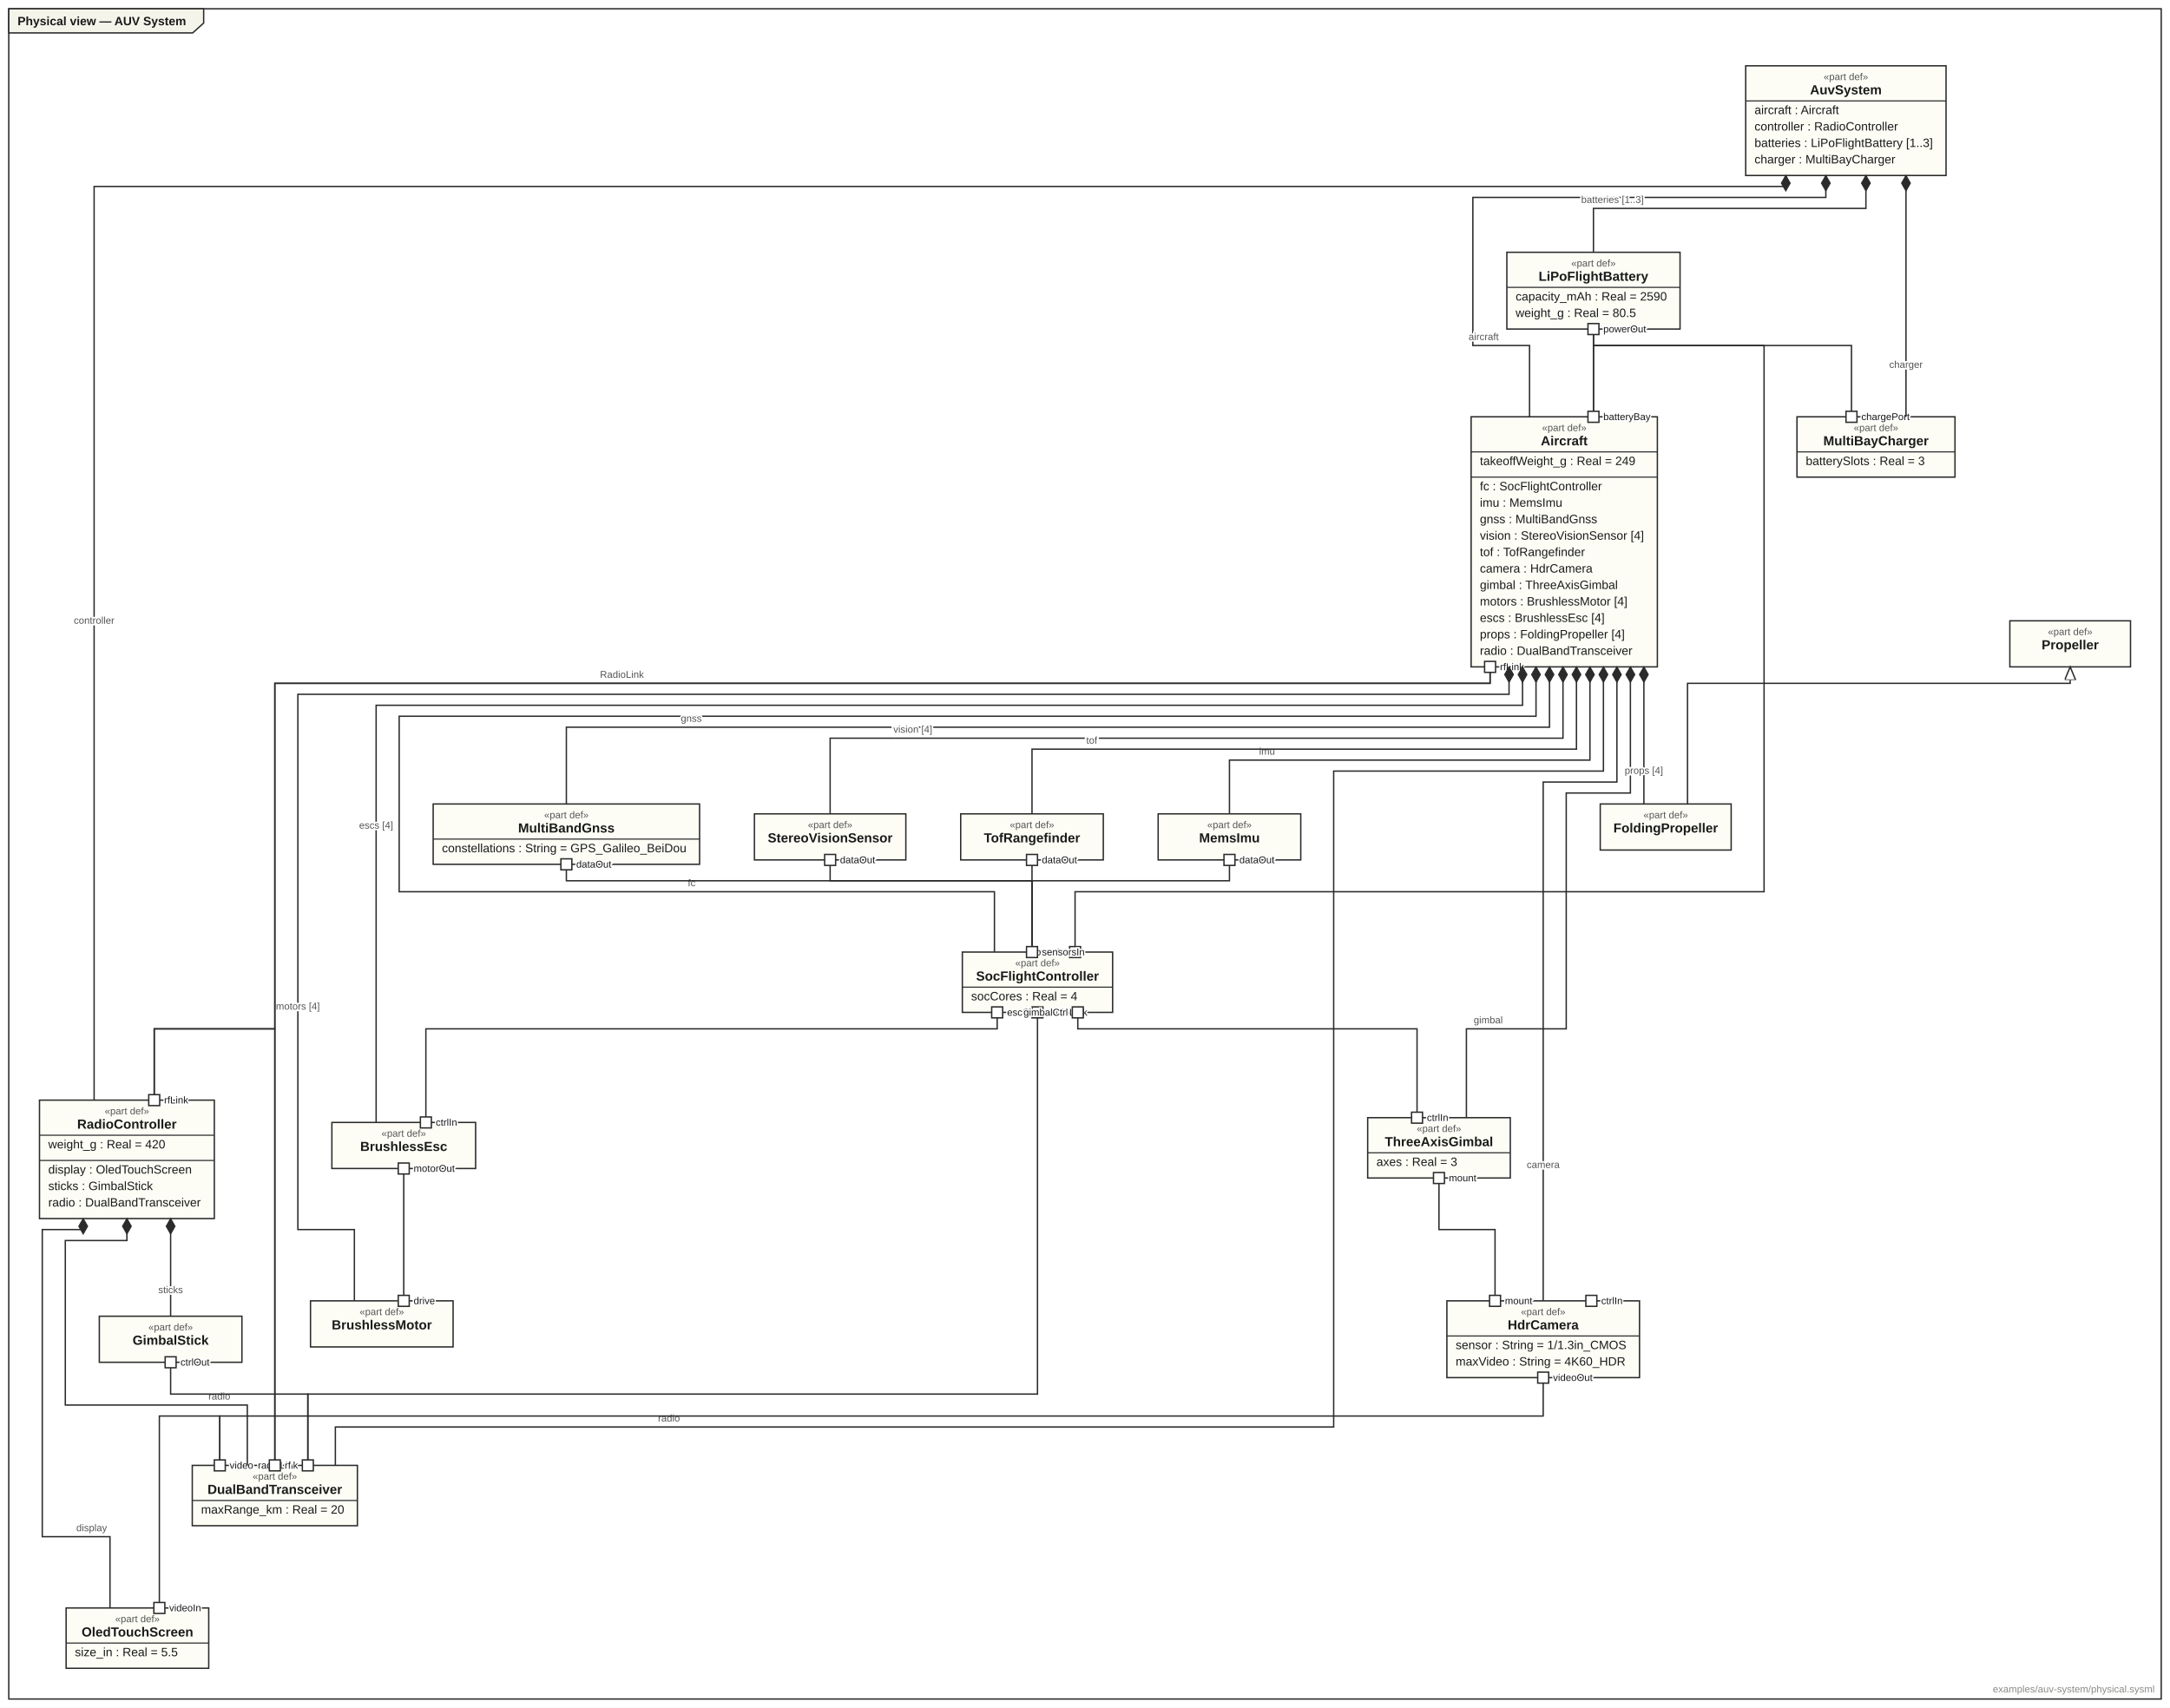
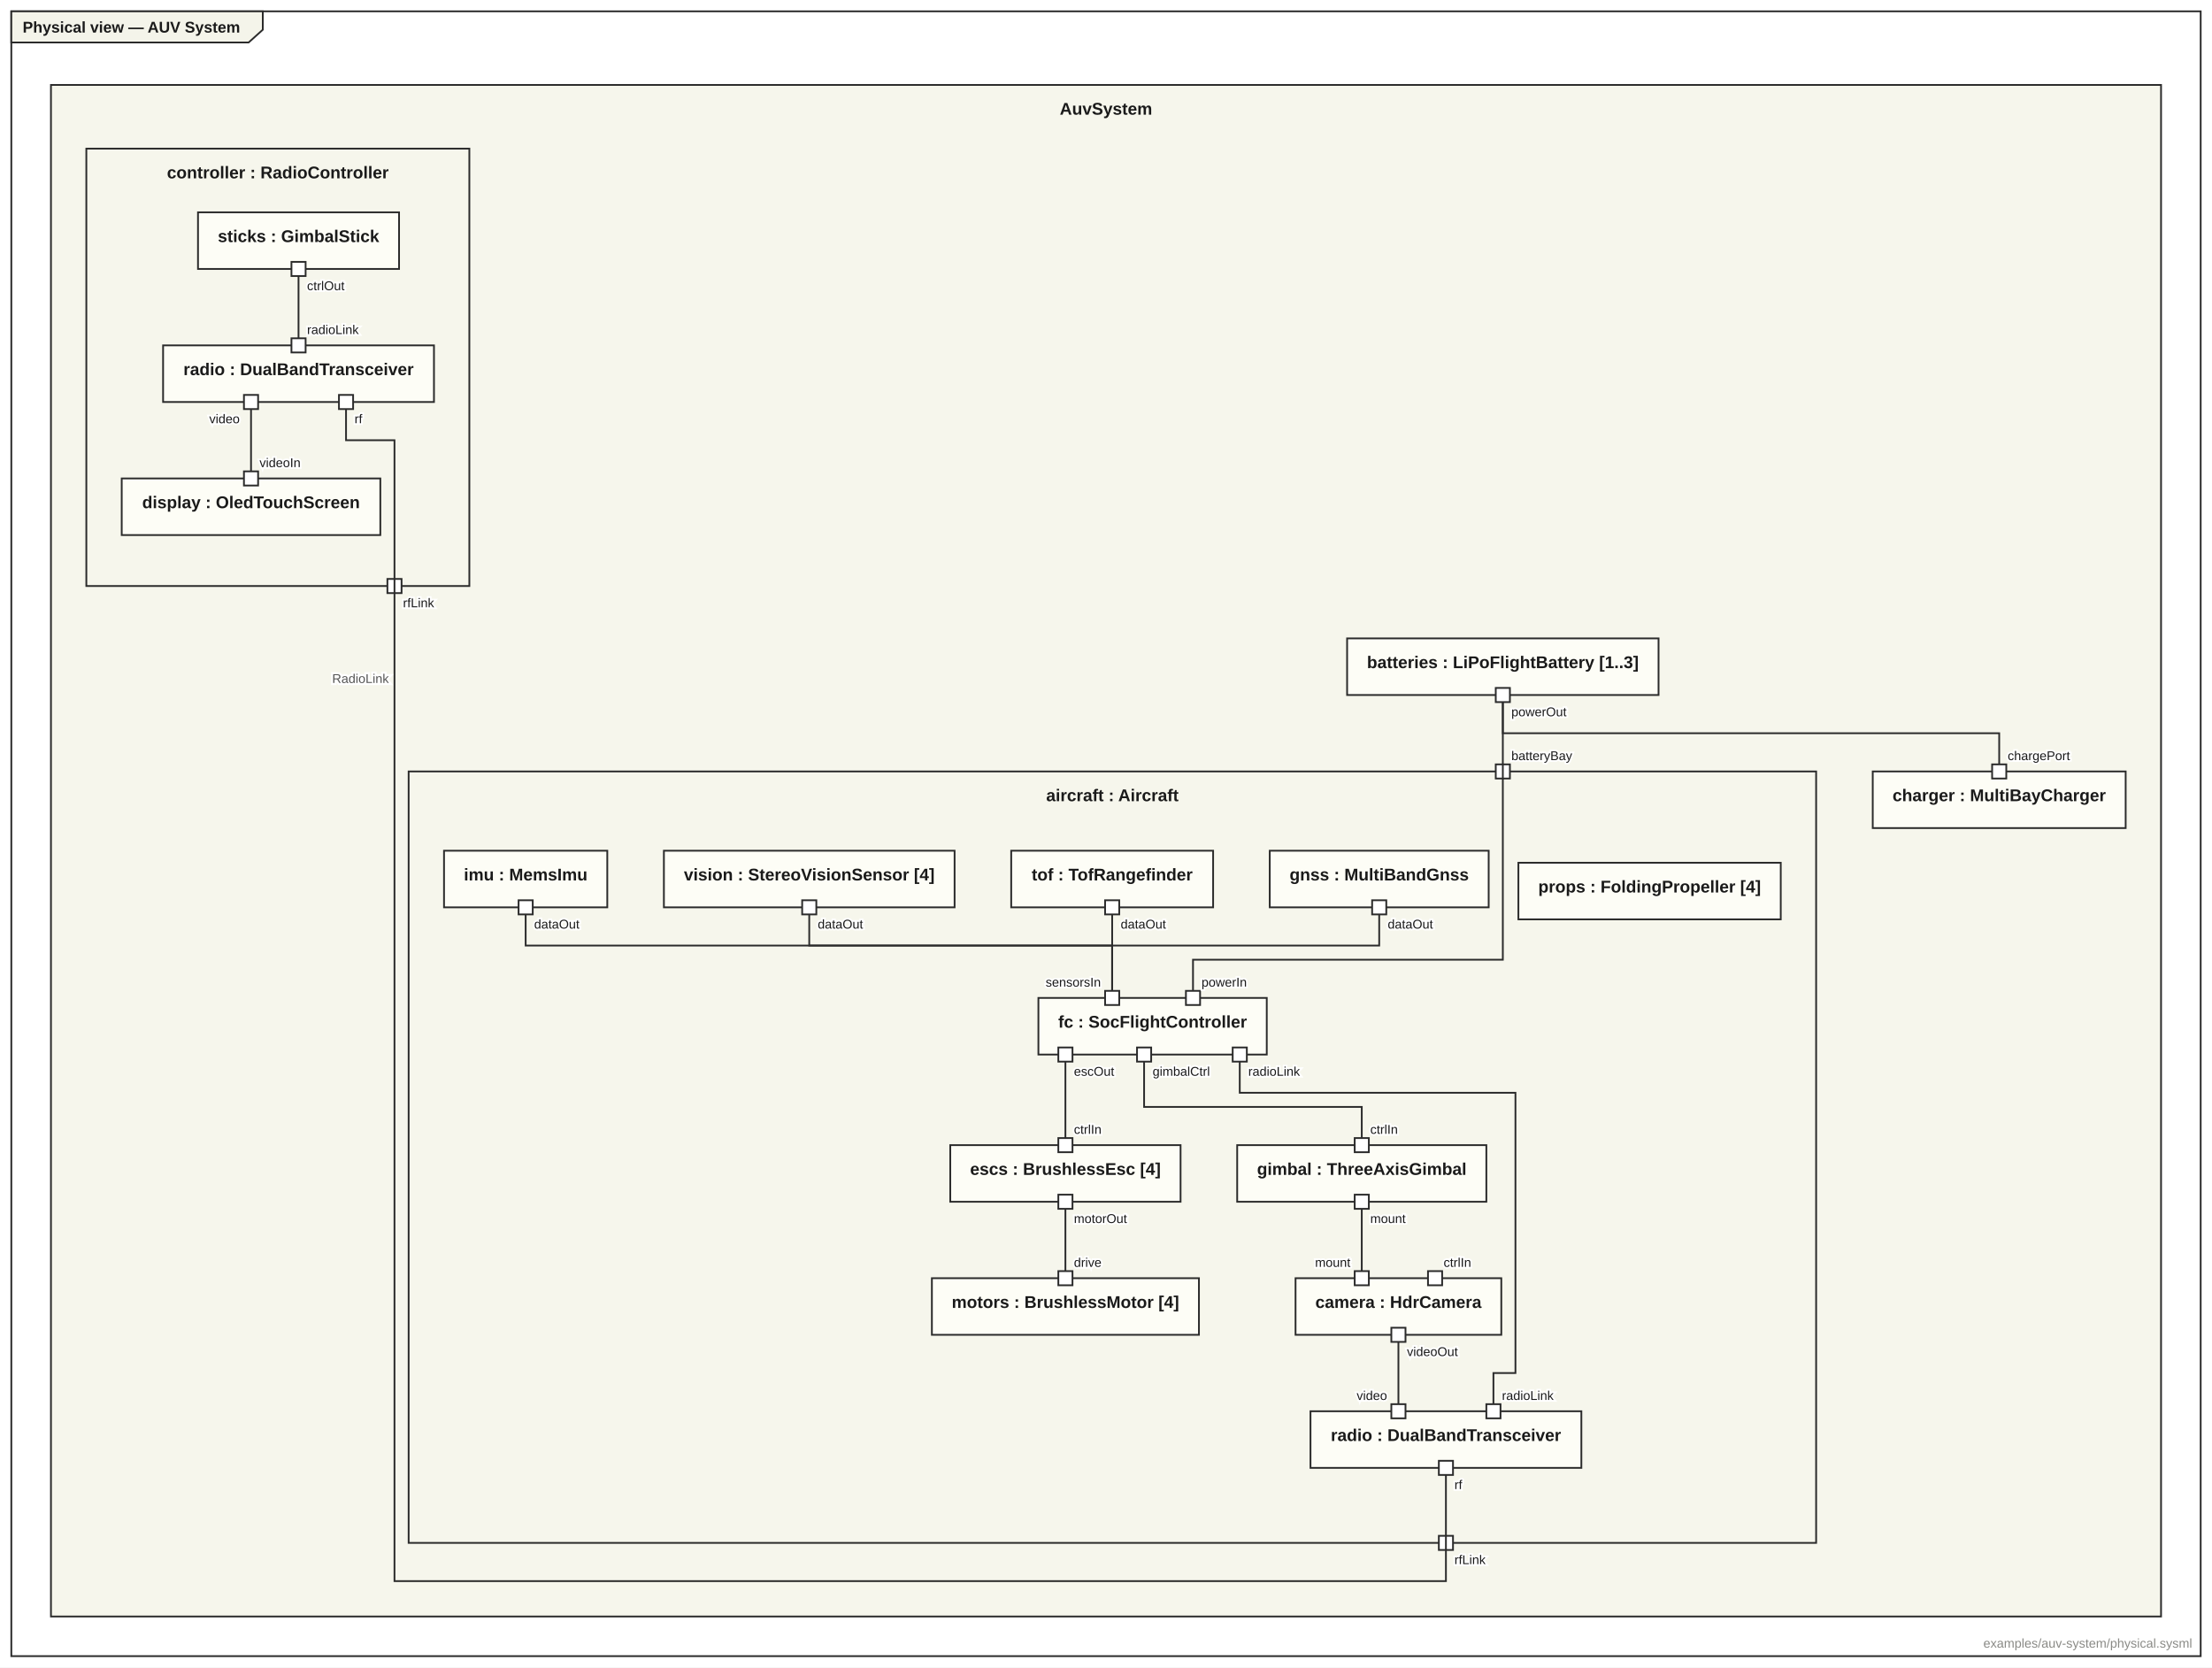
- <svg xmlns="http://www.w3.org/2000/svg" width="1978.152" height="1557" viewBox="0 0 1978.152 1557" font-family="Arial, Helvetica, Segoe UI, sans-serif">
+ <svg xmlns="http://www.w3.org/2000/svg" width="1562.844" height="1178" viewBox="0 0 1562.844 1178" font-family="Arial, Helvetica, Segoe UI, sans-serif">
  <defs>
    <marker id="triangle" markerWidth="14" markerHeight="12" refX="12" refY="5" orient="auto-start-reverse" markerUnits="userSpaceOnUse">
      <path d="M0,0 L12,5 L0,10 z" fill="white" stroke="#2b2b2b" stroke-width="1.25" />
    </marker>
    <marker id="diamond" markerWidth="18" markerHeight="12" refX="15" refY="5" orient="auto-start-reverse" markerUnits="userSpaceOnUse">
      <path d="M1,5 L8,1 L15,5 L8,9 z" fill="#2b2b2b" stroke="#2b2b2b" />
    </marker>
    <marker id="openArrow" markerWidth="12" markerHeight="12" refX="10" refY="5" orient="auto" markerUnits="userSpaceOnUse">
      <path d="M0,0 L10,5 L0,10" fill="none" stroke="#2b2b2b" stroke-width="1.25" />
    </marker>
  </defs>
-   <rect x="0" y="0" width="1978.152" height="1557" fill="white" />
-   <rect x="8" y="8" width="1962.152" height="1541" fill="none" stroke="#2b2b2b" stroke-width="1.25" />
+   <rect x="0" y="0" width="1562.844" height="1178" fill="white" />
+   <rect x="8" y="8" width="1546.844" height="1162" fill="none" stroke="#2b2b2b" stroke-width="1.25" />
  <path d="M8,8 L8,30 L175.666,30 L185.666,21 L185.666,8 Z" fill="#f4f4ea" stroke="#2b2b2b" stroke-width="1.25" />
  <text x="16" y="23" font-size="11" font-weight="600" fill="#1a1a1a">Physical view — AUV System</text>
-   <text x="1964.152" y="1543" text-anchor="end" font-size="9" fill="#8a8a86">examples/auv-system/physical.sysml</text>
+   <text x="1548.844" y="1164" text-anchor="end" font-size="9" fill="#8a8a86">examples/auv-system/physical.sysml</text>
  <g>
-     <rect x="877.262" y="868" width="137" height="55" fill="#fdfdf6" stroke="#2b2b2b" stroke-width="1.25" />
-     <text x="945.762" y="881" text-anchor="middle" font-size="9" fill="#555555">«part def»</text>
-     <text x="945.762" y="894" text-anchor="middle" font-size="12" font-weight="600" fill="#1a1a1a">SocFlightController</text>
-     <line x1="877.262" y1="900" x2="1014.262" y2="900" stroke="#2b2b2b" stroke-width="1" />
-     <text x="885.262" y="912" font-size="11" fill="#1a1a1a">socCores : Real = 4</text>
-     <rect x="975.012" y="863" width="10" height="10" fill="white" stroke="#2b2b2b" stroke-width="1.25" />
-     <text x="971.012" y="871" text-anchor="end" font-size="9" fill="#1a1a1a" paint-order="stroke" stroke="white" stroke-width="2.5">powerIn</text>
-     <rect x="935.762" y="863" width="10" height="10" fill="white" stroke="#2b2b2b" stroke-width="1.25" />
-     <text x="949.762" y="871" font-size="9" fill="#1a1a1a" paint-order="stroke" stroke="white" stroke-width="2.5">sensorsIn</text>
-     <rect x="904.012" y="918" width="10" height="10" fill="white" stroke="#2b2b2b" stroke-width="1.25" />
-     <text x="918.012" y="926" font-size="9" fill="#1a1a1a" paint-order="stroke" stroke="white" stroke-width="2.5">escOut</text>
-     <rect x="940.762" y="918" width="10" height="10" fill="white" stroke="#2b2b2b" stroke-width="1.25" />
-     <text x="954.762" y="926" font-size="9" fill="#1a1a1a" paint-order="stroke" stroke="white" stroke-width="2.5">radioLink</text>
-     <rect x="977.512" y="918" width="10" height="10" fill="white" stroke="#2b2b2b" stroke-width="1.25" />
-     <text x="973.512" y="926" text-anchor="end" font-size="9" fill="#1a1a1a" paint-order="stroke" stroke="white" stroke-width="2.5">gimbalCtrl</text>
+     <rect x="36" y="60" width="1490.844" height="1082" fill="#f6f6ec" stroke="#2b2b2b" stroke-width="1.25" />
+     <text x="781.422" y="81" text-anchor="middle" font-size="12" font-weight="600" fill="#1a1a1a">AuvSystem</text>
  </g>
  <g>
-     <rect x="1055.762" y="742" width="130" height="42" fill="#fdfdf6" stroke="#2b2b2b" stroke-width="1.25" />
-     <text x="1120.762" y="755" text-anchor="middle" font-size="9" fill="#555555">«part def»</text>
-     <text x="1120.762" y="768" text-anchor="middle" font-size="12" font-weight="600" fill="#1a1a1a">MemsImu</text>
-     <rect x="1115.762" y="779" width="10" height="10" fill="white" stroke="#2b2b2b" stroke-width="1.25" />
-     <text x="1129.762" y="787" font-size="9" fill="#1a1a1a" paint-order="stroke" stroke="white" stroke-width="2.5">dataOut</text>
+     <rect x="288.716" y="545" width="994.432" height="545" fill="#f6f6ec" stroke="#2b2b2b" stroke-width="1.25" />
+     <text x="785.932" y="566" text-anchor="middle" font-size="12" font-weight="600" fill="#1a1a1a">aircraft : Aircraft</text>
+     <rect x="1056.792" y="540" width="10" height="10" fill="white" stroke="#2b2b2b" stroke-width="1.25" />
+     <rect x="1016.589" y="1085" width="10" height="10" fill="white" stroke="#2b2b2b" stroke-width="1.25" />
  </g>
  <g>
-     <rect x="394.877" y="733" width="242.849" height="55" fill="#fdfdf6" stroke="#2b2b2b" stroke-width="1.25" />
-     <text x="516.302" y="746" text-anchor="middle" font-size="9" fill="#555555">«part def»</text>
-     <text x="516.302" y="759" text-anchor="middle" font-size="12" font-weight="600" fill="#1a1a1a">MultiBandGnss</text>
-     <line x1="394.877" y1="765" x2="637.726" y2="765" stroke="#2b2b2b" stroke-width="1" />
-     <text x="402.877" y="777" font-size="11" fill="#1a1a1a">constellations : String = GPS_Galileo_BeiDou</text>
-     <rect x="511.302" y="783" width="10" height="10" fill="white" stroke="#2b2b2b" stroke-width="1.25" />
-     <text x="525.302" y="791" font-size="9" fill="#1a1a1a" paint-order="stroke" stroke="white" stroke-width="2.5">dataOut</text>
+     <rect x="733.663" y="705" width="161.344" height="40" fill="#fdfdf6" stroke="#2b2b2b" stroke-width="1.25" />
+     <text x="814.335" y="726" text-anchor="middle" font-size="12" font-weight="600" fill="#1a1a1a">fc : SocFlightController</text>
+     <rect x="837.893" y="700" width="10" height="10" fill="white" stroke="#2b2b2b" stroke-width="1.25" />
+     <rect x="780.778" y="700" width="10" height="10" fill="white" stroke="#2b2b2b" stroke-width="1.25" />
+     <rect x="747.746" y="740" width="10" height="10" fill="white" stroke="#2b2b2b" stroke-width="1.25" />
+     <rect x="870.924" y="740" width="10" height="10" fill="white" stroke="#2b2b2b" stroke-width="1.25" />
+     <rect x="803.341" y="740" width="10" height="10" fill="white" stroke="#2b2b2b" stroke-width="1.25" />
  </g>
  <g>
-     <rect x="687.726" y="742" width="138.036" height="42" fill="#fdfdf6" stroke="#2b2b2b" stroke-width="1.25" />
-     <text x="756.744" y="755" text-anchor="middle" font-size="9" fill="#555555">«part def»</text>
-     <text x="756.744" y="768" text-anchor="middle" font-size="12" font-weight="600" fill="#1a1a1a">StereoVisionSensor</text>
-     <rect x="751.744" y="779" width="10" height="10" fill="white" stroke="#2b2b2b" stroke-width="1.25" />
-     <text x="765.744" y="787" font-size="9" fill="#1a1a1a" paint-order="stroke" stroke="white" stroke-width="2.5">dataOut</text>
+     <rect x="313.716" y="601" width="115.348" height="40" fill="#fdfdf6" stroke="#2b2b2b" stroke-width="1.25" />
+     <text x="371.39" y="622" text-anchor="middle" font-size="12" font-weight="600" fill="#1a1a1a">imu : MemsImu</text>
+     <rect x="366.39" y="636" width="10" height="10" fill="white" stroke="#2b2b2b" stroke-width="1.25" />
  </g>
  <g>
-     <rect x="875.762" y="742" width="130" height="42" fill="#fdfdf6" stroke="#2b2b2b" stroke-width="1.25" />
-     <text x="940.762" y="755" text-anchor="middle" font-size="9" fill="#555555">«part def»</text>
-     <text x="940.762" y="768" text-anchor="middle" font-size="12" font-weight="600" fill="#1a1a1a">TofRangefinder</text>
-     <rect x="935.762" y="779" width="10" height="10" fill="white" stroke="#2b2b2b" stroke-width="1.25" />
-     <text x="949.762" y="787" font-size="9" fill="#1a1a1a" paint-order="stroke" stroke="white" stroke-width="2.5">dataOut</text>
+     <rect x="897.108" y="601" width="154.684" height="40" fill="#fdfdf6" stroke="#2b2b2b" stroke-width="1.25" />
+     <text x="974.45" y="622" text-anchor="middle" font-size="12" font-weight="600" fill="#1a1a1a">gnss : MultiBandGnss</text>
+     <rect x="969.45" y="636" width="10" height="10" fill="white" stroke="#2b2b2b" stroke-width="1.25" />
  </g>
  <g>
-     <rect x="1318.965" y="1186" width="175.595" height="70" fill="#fdfdf6" stroke="#2b2b2b" stroke-width="1.25" />
-     <text x="1406.762" y="1199" text-anchor="middle" font-size="9" fill="#555555">«part def»</text>
-     <text x="1406.762" y="1212" text-anchor="middle" font-size="12" font-weight="600" fill="#1a1a1a">HdrCamera</text>
-     <line x1="1318.965" y1="1218" x2="1494.56" y2="1218" stroke="#2b2b2b" stroke-width="1" />
-     <text x="1326.965" y="1230" font-size="11" fill="#1a1a1a">sensor : String = 1/1.3in_CMOS</text>
-     <text x="1326.965" y="1245" font-size="11" fill="#1a1a1a">maxVideo : String = 4K60_HDR</text>
-     <rect x="1357.863" y="1181" width="10" height="10" fill="white" stroke="#2b2b2b" stroke-width="1.25" />
-     <text x="1371.863" y="1189" font-size="9" fill="#1a1a1a" paint-order="stroke" stroke="white" stroke-width="2.5">mount</text>
-     <rect x="1445.661" y="1181" width="10" height="10" fill="white" stroke="#2b2b2b" stroke-width="1.25" />
-     <text x="1459.661" y="1189" font-size="9" fill="#1a1a1a" paint-order="stroke" stroke="white" stroke-width="2.5">ctrlIn</text>
-     <rect x="1401.762" y="1251" width="10" height="10" fill="white" stroke="#2b2b2b" stroke-width="1.25" />
-     <text x="1415.762" y="1259" font-size="9" fill="#1a1a1a" paint-order="stroke" stroke="white" stroke-width="2.5">videoOut</text>
+     <rect x="469.064" y="601" width="205.384" height="40" fill="#fdfdf6" stroke="#2b2b2b" stroke-width="1.25" />
+     <text x="571.756" y="622" text-anchor="middle" font-size="12" font-weight="600" fill="#1a1a1a">vision : StereoVisionSensor [4]</text>
+     <rect x="566.756" y="636" width="10" height="10" fill="white" stroke="#2b2b2b" stroke-width="1.25" />
  </g>
  <g>
-     <rect x="1246.762" y="1019" width="130" height="55" fill="#fdfdf6" stroke="#2b2b2b" stroke-width="1.25" />
-     <text x="1311.762" y="1032" text-anchor="middle" font-size="9" fill="#555555">«part def»</text>
-     <text x="1311.762" y="1045" text-anchor="middle" font-size="12" font-weight="600" fill="#1a1a1a">ThreeAxisGimbal</text>
-     <line x1="1246.762" y1="1051" x2="1376.762" y2="1051" stroke="#2b2b2b" stroke-width="1" />
-     <text x="1254.762" y="1063" font-size="11" fill="#1a1a1a">axes : Real = 3</text>
-     <rect x="1306.762" y="1069" width="10" height="10" fill="white" stroke="#2b2b2b" stroke-width="1.25" />
-     <text x="1320.762" y="1077" font-size="9" fill="#1a1a1a" paint-order="stroke" stroke="white" stroke-width="2.5">mount</text>
-     <rect x="1286.762" y="1014" width="10" height="10" fill="white" stroke="#2b2b2b" stroke-width="1.25" />
-     <text x="1300.762" y="1022" font-size="9" fill="#1a1a1a" paint-order="stroke" stroke="white" stroke-width="2.5">ctrlIn</text>
+     <rect x="714.448" y="601" width="142.66" height="40" fill="#fdfdf6" stroke="#2b2b2b" stroke-width="1.25" />
+     <text x="785.778" y="622" text-anchor="middle" font-size="12" font-weight="600" fill="#1a1a1a">tof : TofRangefinder</text>
+     <rect x="780.778" y="636" width="10" height="10" fill="white" stroke="#2b2b2b" stroke-width="1.25" />
  </g>
  <g>
-     <rect x="283.048" y="1186" width="130" height="42" fill="#fdfdf6" stroke="#2b2b2b" stroke-width="1.25" />
-     <text x="348.048" y="1199" text-anchor="middle" font-size="9" fill="#555555">«part def»</text>
-     <text x="348.048" y="1212" text-anchor="middle" font-size="12" font-weight="600" fill="#1a1a1a">BrushlessMotor</text>
-     <rect x="363.048" y="1181" width="10" height="10" fill="white" stroke="#2b2b2b" stroke-width="1.25" />
-     <text x="377.048" y="1189" font-size="9" fill="#1a1a1a" paint-order="stroke" stroke="white" stroke-width="2.5">drive</text>
+     <rect x="915.34" y="903" width="145.372" height="40" fill="#fdfdf6" stroke="#2b2b2b" stroke-width="1.25" />
+     <text x="988.026" y="924" text-anchor="middle" font-size="12" font-weight="600" fill="#1a1a1a">camera : HdrCamera</text>
+     <rect x="957.13" y="898" width="10" height="10" fill="white" stroke="#2b2b2b" stroke-width="1.25" />
+     <rect x="1008.921" y="898" width="10" height="10" fill="white" stroke="#2b2b2b" stroke-width="1.25" />
+     <rect x="983.026" y="938" width="10" height="10" fill="white" stroke="#2b2b2b" stroke-width="1.25" />
  </g>
  <g>
-     <rect x="302.536" y="1023.333" width="131.024" height="42" fill="#fdfdf6" stroke="#2b2b2b" stroke-width="1.25" />
-     <text x="368.048" y="1036.333" text-anchor="middle" font-size="9" fill="#555555">«part def»</text>
-     <text x="368.048" y="1049.333" text-anchor="middle" font-size="12" font-weight="600" fill="#1a1a1a">BrushlessEsc</text>
-     <rect x="383.218" y="1018.333" width="10" height="10" fill="white" stroke="#2b2b2b" stroke-width="1.25" />
-     <text x="397.218" y="1026.333" font-size="9" fill="#1a1a1a" paint-order="stroke" stroke="white" stroke-width="2.5">ctrlIn</text>
-     <rect x="363.048" y="1060.333" width="10" height="10" fill="white" stroke="#2b2b2b" stroke-width="1.25" />
-     <text x="377.048" y="1068.333" font-size="9" fill="#1a1a1a" paint-order="stroke" stroke="white" stroke-width="2.5">motorOut</text>
+     <rect x="874.108" y="809" width="176.044" height="40" fill="#fdfdf6" stroke="#2b2b2b" stroke-width="1.25" />
+     <text x="962.13" y="830" text-anchor="middle" font-size="12" font-weight="600" fill="#1a1a1a">gimbal : ThreeAxisGimbal</text>
+     <rect x="957.13" y="844" width="10" height="10" fill="white" stroke="#2b2b2b" stroke-width="1.25" />
+     <rect x="957.13" y="804" width="10" height="10" fill="white" stroke="#2b2b2b" stroke-width="1.25" />
  </g>
  <g>
-     <rect x="1832.152" y="566" width="110" height="42" fill="#fdfdf6" stroke="#2b2b2b" stroke-width="1.25" />
-     <text x="1887.152" y="579" text-anchor="middle" font-size="9" fill="#555555">«part def»</text>
-     <text x="1887.152" y="592" text-anchor="middle" font-size="12" font-weight="600" fill="#1a1a1a">Propeller</text>
+     <rect x="658.406" y="903" width="188.68" height="40" fill="#fdfdf6" stroke="#2b2b2b" stroke-width="1.25" />
+     <text x="752.746" y="924" text-anchor="middle" font-size="12" font-weight="600" fill="#1a1a1a">motors : BrushlessMotor [4]</text>
+     <rect x="747.746" y="898" width="10" height="10" fill="white" stroke="#2b2b2b" stroke-width="1.25" />
  </g>
  <g>
-     <rect x="1458.762" y="733" width="119.352" height="42" fill="#fdfdf6" stroke="#2b2b2b" stroke-width="1.25" />
-     <text x="1518.438" y="746" text-anchor="middle" font-size="9" fill="#555555">«part def»</text>
-     <text x="1518.438" y="759" text-anchor="middle" font-size="12" font-weight="600" fill="#1a1a1a">FoldingPropeller</text>
+     <rect x="671.384" y="809" width="162.724" height="40" fill="#fdfdf6" stroke="#2b2b2b" stroke-width="1.25" />
+     <text x="752.746" y="830" text-anchor="middle" font-size="12" font-weight="600" fill="#1a1a1a">escs : BrushlessEsc [4]</text>
+     <rect x="747.746" y="804" width="10" height="10" fill="white" stroke="#2b2b2b" stroke-width="1.25" />
+     <rect x="747.746" y="844" width="10" height="10" fill="white" stroke="#2b2b2b" stroke-width="1.25" />
  </g>
  <g>
-     <rect x="175.273" y="1336" width="150.526" height="55" fill="#fdfdf6" stroke="#2b2b2b" stroke-width="1.25" />
-     <text x="250.536" y="1349" text-anchor="middle" font-size="9" fill="#555555">«part def»</text>
-     <text x="250.536" y="1362" text-anchor="middle" font-size="12" font-weight="600" fill="#1a1a1a">DualBandTransceiver</text>
-     <line x1="175.273" y1="1368" x2="325.799" y2="1368" stroke="#2b2b2b" stroke-width="1" />
-     <text x="183.273" y="1380" font-size="11" fill="#1a1a1a">maxRange_km : Real = 20</text>
-     <rect x="275.623" y="1331" width="10" height="10" fill="white" stroke="#2b2b2b" stroke-width="1.25" />
-     <text x="271.623" y="1339" text-anchor="end" font-size="9" fill="#1a1a1a" paint-order="stroke" stroke="white" stroke-width="2.5">radioLink</text>
-     <rect x="195.36" y="1331" width="10" height="10" fill="white" stroke="#2b2b2b" stroke-width="1.25" />
-     <text x="209.36" y="1339" font-size="9" fill="#1a1a1a" paint-order="stroke" stroke="white" stroke-width="2.5">video</text>
-     <rect x="245.536" y="1331" width="10" height="10" fill="white" stroke="#2b2b2b" stroke-width="1.25" />
-     <text x="259.536" y="1339" font-size="9" fill="#1a1a1a" paint-order="stroke" stroke="white" stroke-width="2.5">rf</text>
+     <rect x="1072.792" y="609.5" width="185.356" height="40" fill="#fdfdf6" stroke="#2b2b2b" stroke-width="1.25" />
+     <text x="1165.47" y="630.5" text-anchor="middle" font-size="12" font-weight="600" fill="#1a1a1a">props : FoldingPropeller [4]</text>
  </g>
  <g>
-     <rect x="1373.638" y="230" width="157.874" height="70" fill="#fdfdf6" stroke="#2b2b2b" stroke-width="1.25" />
-     <text x="1452.575" y="243" text-anchor="middle" font-size="9" fill="#555555">«part def»</text>
-     <text x="1452.575" y="256" text-anchor="middle" font-size="12" font-weight="600" fill="#1a1a1a">LiPoFlightBattery</text>
-     <line x1="1373.638" y1="262" x2="1531.512" y2="262" stroke="#2b2b2b" stroke-width="1" />
-     <text x="1381.638" y="274" font-size="11" fill="#1a1a1a">capacity_mAh : Real = 2590</text>
-     <text x="1381.638" y="289" font-size="11" fill="#1a1a1a">weight_g : Real = 80.5</text>
-     <rect x="1447.575" y="295" width="10" height="10" fill="white" stroke="#2b2b2b" stroke-width="1.25" />
-     <text x="1461.575" y="303" font-size="9" fill="#1a1a1a" paint-order="stroke" stroke="white" stroke-width="2.5">powerOut</text>
+     <rect x="925.899" y="997" width="191.38" height="40" fill="#fdfdf6" stroke="#2b2b2b" stroke-width="1.25" />
+     <text x="1021.589" y="1018" text-anchor="middle" font-size="12" font-weight="600" fill="#1a1a1a">radio : DualBandTransceiver</text>
+     <rect x="1050.152" y="992" width="10" height="10" fill="white" stroke="#2b2b2b" stroke-width="1.25" />
+     <rect x="983.026" y="992" width="10" height="10" fill="white" stroke="#2b2b2b" stroke-width="1.25" />
+     <rect x="1016.589" y="1032" width="10" height="10" fill="white" stroke="#2b2b2b" stroke-width="1.25" />
  </g>
  <g>
-     <rect x="60.273" y="1466" width="130" height="55" fill="#fdfdf6" stroke="#2b2b2b" stroke-width="1.25" />
-     <text x="125.273" y="1479" text-anchor="middle" font-size="9" fill="#555555">«part def»</text>
-     <text x="125.273" y="1492" text-anchor="middle" font-size="12" font-weight="600" fill="#1a1a1a">OledTouchScreen</text>
-     <line x1="60.273" y1="1498" x2="190.273" y2="1498" stroke="#2b2b2b" stroke-width="1" />
-     <text x="68.273" y="1510" font-size="11" fill="#1a1a1a">size_in : Real = 5.5</text>
-     <rect x="140.273" y="1461" width="10" height="10" fill="white" stroke="#2b2b2b" stroke-width="1.25" />
-     <text x="154.273" y="1469" font-size="9" fill="#1a1a1a" paint-order="stroke" stroke="white" stroke-width="2.5">videoIn</text>
+     <rect x="61" y="105" width="270.611" height="309" fill="#f6f6ec" stroke="#2b2b2b" stroke-width="1.25" />
+     <text x="196.306" y="126" text-anchor="middle" font-size="12" font-weight="600" fill="#1a1a1a">controller : RadioController</text>
+     <rect x="273.716" y="409" width="10" height="10" fill="white" stroke="#2b2b2b" stroke-width="1.25" />
  </g>
  <g>
-     <rect x="90.536" y="1200" width="130" height="42" fill="#fdfdf6" stroke="#2b2b2b" stroke-width="1.25" />
-     <text x="155.536" y="1213" text-anchor="middle" font-size="9" fill="#555555">«part def»</text>
-     <text x="155.536" y="1226" text-anchor="middle" font-size="12" font-weight="600" fill="#1a1a1a">GimbalStick</text>
-     <rect x="150.536" y="1237" width="10" height="10" fill="white" stroke="#2b2b2b" stroke-width="1.25" />
-     <text x="164.536" y="1245" font-size="9" fill="#1a1a1a" paint-order="stroke" stroke="white" stroke-width="2.5">ctrlOut</text>
+     <rect x="86" y="338" width="182.716" height="40" fill="#fdfdf6" stroke="#2b2b2b" stroke-width="1.25" />
+     <text x="177.358" y="359" text-anchor="middle" font-size="12" font-weight="600" fill="#1a1a1a">display : OledTouchScreen</text>
+     <rect x="172.358" y="333" width="10" height="10" fill="white" stroke="#2b2b2b" stroke-width="1.25" />
  </g>
  <g>
-     <rect x="1638.114" y="380" width="144.038" height="55" fill="#fdfdf6" stroke="#2b2b2b" stroke-width="1.25" />
-     <text x="1710.133" y="393" text-anchor="middle" font-size="9" fill="#555555">«part def»</text>
-     <text x="1710.133" y="406" text-anchor="middle" font-size="12" font-weight="600" fill="#1a1a1a">MultiBayCharger</text>
-     <line x1="1638.114" y1="412" x2="1782.152" y2="412" stroke="#2b2b2b" stroke-width="1" />
-     <text x="1646.114" y="424" font-size="11" fill="#1a1a1a">batterySlots : Real = 3</text>
-     <rect x="1682.793" y="375" width="10" height="10" fill="white" stroke="#2b2b2b" stroke-width="1.25" />
-     <text x="1696.793" y="383" font-size="9" fill="#1a1a1a" paint-order="stroke" stroke="white" stroke-width="2.5">chargePort</text>
+     <rect x="139.897" y="150" width="142.048" height="40" fill="#fdfdf6" stroke="#2b2b2b" stroke-width="1.25" />
+     <text x="210.921" y="171" text-anchor="middle" font-size="12" font-weight="600" fill="#1a1a1a">sticks : GimbalStick</text>
+     <rect x="205.921" y="185" width="10" height="10" fill="white" stroke="#2b2b2b" stroke-width="1.25" />
  </g>
  <g>
-     <rect x="1341.05" y="380" width="169.787" height="228" fill="#fdfdf6" stroke="#2b2b2b" stroke-width="1.25" />
-     <text x="1425.944" y="393" text-anchor="middle" font-size="9" fill="#555555">«part def»</text>
-     <text x="1425.944" y="406" text-anchor="middle" font-size="12" font-weight="600" fill="#1a1a1a">Aircraft</text>
-     <line x1="1341.05" y1="412" x2="1510.837" y2="412" stroke="#2b2b2b" stroke-width="1" />
-     <text x="1349.05" y="424" font-size="11" fill="#1a1a1a">takeoffWeight_g : Real = 249</text>
-     <line x1="1341.05" y1="435" x2="1510.837" y2="435" stroke="#2b2b2b" stroke-width="1" />
-     <text x="1349.05" y="447" font-size="11" fill="#1a1a1a">fc : SocFlightController</text>
-     <text x="1349.05" y="462" font-size="11" fill="#1a1a1a">imu : MemsImu</text>
-     <text x="1349.05" y="477" font-size="11" fill="#1a1a1a">gnss : MultiBandGnss</text>
-     <text x="1349.05" y="492" font-size="11" fill="#1a1a1a">vision : StereoVisionSensor [4]</text>
-     <text x="1349.05" y="507" font-size="11" fill="#1a1a1a">tof : TofRangefinder</text>
-     <text x="1349.05" y="522" font-size="11" fill="#1a1a1a">camera : HdrCamera</text>
-     <text x="1349.05" y="537" font-size="11" fill="#1a1a1a">gimbal : ThreeAxisGimbal</text>
-     <text x="1349.05" y="552" font-size="11" fill="#1a1a1a">motors : BrushlessMotor [4]</text>
-     <text x="1349.05" y="567" font-size="11" fill="#1a1a1a">escs : BrushlessEsc [4]</text>
-     <text x="1349.05" y="582" font-size="11" fill="#1a1a1a">props : FoldingPropeller [4]</text>
-     <text x="1349.05" y="597" font-size="11" fill="#1a1a1a">radio : DualBandTransceiver</text>
-     <rect x="1447.575" y="375" width="10" height="10" fill="white" stroke="#2b2b2b" stroke-width="1.25" />
-     <text x="1461.575" y="383" font-size="9" fill="#1a1a1a" paint-order="stroke" stroke="white" stroke-width="2.5">batteryBay</text>
-     <rect x="1353.342" y="603" width="10" height="10" fill="white" stroke="#2b2b2b" stroke-width="1.25" />
-     <text x="1367.342" y="611" font-size="9" fill="#1a1a1a" paint-order="stroke" stroke="white" stroke-width="2.5">rfLink</text>
+     <rect x="115.231" y="244" width="191.38" height="40" fill="#fdfdf6" stroke="#2b2b2b" stroke-width="1.25" />
+     <text x="210.921" y="265" text-anchor="middle" font-size="12" font-weight="600" fill="#1a1a1a">radio : DualBandTransceiver</text>
+     <rect x="205.921" y="239" width="10" height="10" fill="white" stroke="#2b2b2b" stroke-width="1.25" />
+     <rect x="172.358" y="279" width="10" height="10" fill="white" stroke="#2b2b2b" stroke-width="1.25" />
+     <rect x="239.485" y="279" width="10" height="10" fill="white" stroke="#2b2b2b" stroke-width="1.25" />
  </g>
  <g>
-     <rect x="36" y="1003" width="159.381" height="108" fill="#fdfdf6" stroke="#2b2b2b" stroke-width="1.25" />
-     <text x="115.691" y="1016" text-anchor="middle" font-size="9" fill="#555555">«part def»</text>
-     <text x="115.691" y="1029" text-anchor="middle" font-size="12" font-weight="600" fill="#1a1a1a">RadioController</text>
-     <line x1="36" y1="1035" x2="195.381" y2="1035" stroke="#2b2b2b" stroke-width="1" />
-     <text x="44" y="1047" font-size="11" fill="#1a1a1a">weight_g : Real = 420</text>
-     <line x1="36" y1="1058" x2="195.381" y2="1058" stroke="#2b2b2b" stroke-width="1" />
-     <text x="44" y="1070" font-size="11" fill="#1a1a1a">display : OledTouchScreen</text>
-     <text x="44" y="1085" font-size="11" fill="#1a1a1a">sticks : GimbalStick</text>
-     <text x="44" y="1100" font-size="11" fill="#1a1a1a">radio : DualBandTransceiver</text>
-     <rect x="135.587" y="998" width="10" height="10" fill="white" stroke="#2b2b2b" stroke-width="1.25" />
-     <text x="149.587" y="1006" font-size="9" fill="#1a1a1a" paint-order="stroke" stroke="white" stroke-width="2.5">rfLink</text>
+     <rect x="951.774" y="451" width="220.036" height="40" fill="#fdfdf6" stroke="#2b2b2b" stroke-width="1.25" />
+     <text x="1061.792" y="472" text-anchor="middle" font-size="12" font-weight="600" fill="#1a1a1a">batteries : LiPoFlightBattery [1..3]</text>
+     <rect x="1056.792" y="486" width="10" height="10" fill="white" stroke="#2b2b2b" stroke-width="1.25" />
  </g>
  <g>
-     <rect x="1591.365" y="60" width="182.635" height="100" fill="#fdfdf6" stroke="#2b2b2b" stroke-width="1.25" />
-     <text x="1682.682" y="73" text-anchor="middle" font-size="9" fill="#555555">«part def»</text>
-     <text x="1682.682" y="86" text-anchor="middle" font-size="12" font-weight="600" fill="#1a1a1a">AuvSystem</text>
-     <line x1="1591.365" y1="92" x2="1774" y2="92" stroke="#2b2b2b" stroke-width="1" />
-     <text x="1599.365" y="104" font-size="11" fill="#1a1a1a">aircraft : Aircraft</text>
-     <text x="1599.365" y="119" font-size="11" fill="#1a1a1a">controller : RadioController</text>
-     <text x="1599.365" y="134" font-size="11" fill="#1a1a1a">batteries : LiPoFlightBattery [1..3]</text>
-     <text x="1599.365" y="149" font-size="11" fill="#1a1a1a">charger : MultiBayCharger</text>
+     <rect x="1323.148" y="545" width="178.696" height="40" fill="#fdfdf6" stroke="#2b2b2b" stroke-width="1.25" />
+     <text x="1412.496" y="566" text-anchor="middle" font-size="12" font-weight="600" fill="#1a1a1a">charger : MultiBayCharger</text>
+     <rect x="1407.496" y="540" width="10" height="10" fill="white" stroke="#2b2b2b" stroke-width="1.25" />
  </g>
-   <polyline points="1887.152,608 1887.152,623 1538.33,623 1538.33,733" fill="none" stroke="#2b2b2b" stroke-width="1.25" marker-start="url(#triangle)" />
-   <polyline points="1400.216,608 1400.216,653 363.877,653 363.877,813 906.512,813 906.512,868" fill="none" stroke="#2b2b2b" stroke-width="1.25" marker-start="url(#diamond)" />
-   <text x="630.497" y="808" text-anchor="middle" font-size="9" fill="#555555" paint-order="stroke" stroke="white" stroke-width="3">fc</text>
-   <polyline points="1449.381,608 1449.381,693 1120.762,693 1120.762,742" fill="none" stroke="#2b2b2b" stroke-width="1.25" marker-start="url(#diamond)" />
-   <text x="1155.033" y="688" text-anchor="middle" font-size="9" fill="#555555" paint-order="stroke" stroke="white" stroke-width="3">imu</text>
-   <polyline points="1412.507,608 1412.507,663 516.302,663 516.302,733" fill="none" stroke="#2b2b2b" stroke-width="1.25" marker-start="url(#diamond)" />
-   <text x="630.119" y="658" text-anchor="middle" font-size="9" fill="#555555" paint-order="stroke" stroke="white" stroke-width="3">gnss</text>
-   <polyline points="1424.798,608 1424.798,673 756.744,673 756.744,742" fill="none" stroke="#2b2b2b" stroke-width="1.25" marker-start="url(#diamond)" />
-   <text x="832.114" y="668" text-anchor="middle" font-size="9" fill="#555555" paint-order="stroke" stroke="white" stroke-width="3">vision [4]</text>
-   <polyline points="1437.09,608 1437.09,683 940.762,683 940.762,742" fill="none" stroke="#2b2b2b" stroke-width="1.25" marker-start="url(#diamond)" />
-   <text x="995.221" y="678" text-anchor="middle" font-size="9" fill="#555555" paint-order="stroke" stroke="white" stroke-width="3">tof</text>
-   <polyline points="1473.963,608 1473.963,713 1406.762,713 1406.762,1186" fill="none" stroke="#2b2b2b" stroke-width="1.25" marker-start="url(#diamond)" />
-   <text x="1406.762" y="1064.864" text-anchor="middle" font-size="9" fill="#555555" paint-order="stroke" stroke="white" stroke-width="3">camera</text>
-   <polyline points="1486.255,608 1486.255,723 1427.762,723 1427.762,938 1336.762,938 1336.762,1019" fill="none" stroke="#2b2b2b" stroke-width="1.25" marker-start="url(#diamond)" />
-   <text x="1356.651" y="933" text-anchor="middle" font-size="9" fill="#555555" paint-order="stroke" stroke="white" stroke-width="3">gimbal</text>
-   <polyline points="1375.633,608 1375.633,633 271.536,633 271.536,1121 323.048,1121 323.048,1186" fill="none" stroke="#2b2b2b" stroke-width="1.25" marker-start="url(#diamond)" />
-   <text x="271.536" y="920.462" text-anchor="middle" font-size="9" fill="#555555" paint-order="stroke" stroke="white" stroke-width="3">motors [4]</text>
-   <polyline points="1387.924,608 1387.924,643 342.877,643 342.877,1023.333" fill="none" stroke="#2b2b2b" stroke-width="1.25" marker-start="url(#diamond)" />
-   <text x="342.877" y="755.465" text-anchor="middle" font-size="9" fill="#555555" paint-order="stroke" stroke="white" stroke-width="3">escs [4]</text>
-   <polyline points="1498.546,608 1498.546,733" fill="none" stroke="#2b2b2b" stroke-width="1.25" marker-start="url(#diamond)" />
-   <text x="1498.546" y="705.5" text-anchor="middle" font-size="9" fill="#555555" paint-order="stroke" stroke="white" stroke-width="3">props [4]</text>
-   <polyline points="1461.672,608 1461.672,703 1215.762,703 1215.762,1301 305.711,1301 305.711,1336" fill="none" stroke="#2b2b2b" stroke-width="1.25" marker-start="url(#diamond)" />
-   <text x="609.824" y="1296" text-anchor="middle" font-size="9" fill="#555555" paint-order="stroke" stroke="white" stroke-width="3">radio</text>
-   <polyline points="75.845,1111 75.845,1121 38.536,1121 38.536,1401 100.273,1401 100.273,1466" fill="none" stroke="#2b2b2b" stroke-width="1.25" marker-start="url(#diamond)" />
-   <text x="83.544" y="1396" text-anchor="middle" font-size="9" fill="#555555" paint-order="stroke" stroke="white" stroke-width="3">display</text>
-   <polyline points="155.536,1111 155.536,1200" fill="none" stroke="#2b2b2b" stroke-width="1.25" marker-start="url(#diamond)" />
-   <text x="155.536" y="1178.98" text-anchor="middle" font-size="9" fill="#555555" paint-order="stroke" stroke="white" stroke-width="3">sticks</text>
-   <polyline points="115.69,1111 115.69,1131 59.536,1131 59.536,1281 225.448,1281 225.448,1336" fill="none" stroke="#2b2b2b" stroke-width="1.25" marker-start="url(#diamond)" />
-   <text x="199.976" y="1276" text-anchor="middle" font-size="9" fill="#555555" paint-order="stroke" stroke="white" stroke-width="3">radio</text>
-   <polyline points="1664.419,160 1664.419,180 1342.638,180 1342.638,315 1394.313,315 1394.313,380" fill="none" stroke="#2b2b2b" stroke-width="1.25" marker-start="url(#diamond)" />
-   <text x="1352.491" y="310" text-anchor="middle" font-size="9" fill="#555555" paint-order="stroke" stroke="white" stroke-width="3">aircraft</text>
-   <polyline points="1627.892,160 1627.892,170 85.794,170 85.794,1003" fill="none" stroke="#2b2b2b" stroke-width="1.25" marker-start="url(#diamond)" />
-   <text x="85.794" y="568.682" text-anchor="middle" font-size="9" fill="#555555" paint-order="stroke" stroke="white" stroke-width="3">controller</text>
-   <polyline points="1700.946,160 1700.946,190 1452.575,190 1452.575,230" fill="none" stroke="#2b2b2b" stroke-width="1.25" marker-start="url(#diamond)" />
-   <text x="1469.882" y="185" text-anchor="middle" font-size="9" fill="#555555" paint-order="stroke" stroke="white" stroke-width="3">batteries [1..3]</text>
-   <polyline points="1737.473,160 1737.473,380" fill="none" stroke="#2b2b2b" stroke-width="1.25" marker-start="url(#diamond)" />
-   <text x="1737.473" y="335.4" text-anchor="middle" font-size="9" fill="#555555" paint-order="stroke" stroke="white" stroke-width="3">charger</text>
-   <polyline points="1452.575,375 1452.575,315 1608.114,315 1608.114,813 980.012,813 980.012,863" fill="none" stroke="#2b2b2b" stroke-width="1.25" />
-   <polyline points="1120.762,789 1120.762,803 940.762,803 940.762,863" fill="none" stroke="#2b2b2b" stroke-width="1.25" />
-   <polyline points="516.302,793 516.302,803 940.762,803 940.762,863" fill="none" stroke="#2b2b2b" stroke-width="1.25" />
-   <polyline points="756.744,789 756.744,803 940.762,803 940.762,863" fill="none" stroke="#2b2b2b" stroke-width="1.25" />
-   <polyline points="940.762,789 940.762,863" fill="none" stroke="#2b2b2b" stroke-width="1.25" />
-   <polyline points="909.012,928 909.012,938 388.218,938 388.218,1018.333" fill="none" stroke="#2b2b2b" stroke-width="1.25" />
-   <polyline points="368.048,1070.333 368.048,1181" fill="none" stroke="#2b2b2b" stroke-width="1.25" />
-   <polyline points="982.512,928 982.512,938 1291.762,938 1291.762,1014" fill="none" stroke="#2b2b2b" stroke-width="1.25" />
-   <polyline points="945.762,928 945.762,1271 280.623,1271 280.623,1331" fill="none" stroke="#2b2b2b" stroke-width="1.25" />
-   <polyline points="1406.762,1261 1406.762,1291 200.36,1291 200.36,1331" fill="none" stroke="#2b2b2b" stroke-width="1.25" />
-   <polyline points="1311.762,1079 1311.762,1121 1362.863,1121 1362.863,1181" fill="none" stroke="#2b2b2b" stroke-width="1.25" />
-   <polyline points="250.536,1331 250.536,623 1358.342,623 1358.342,613" fill="none" stroke="#2b2b2b" stroke-width="1.25" />
-   <polyline points="200.36,1331 200.36,1291 145.273,1291 145.273,1461" fill="none" stroke="#2b2b2b" stroke-width="1.25" />
-   <polyline points="155.536,1247 155.536,1271 280.623,1271 280.623,1331" fill="none" stroke="#2b2b2b" stroke-width="1.25" />
-   <polyline points="250.536,1331 250.536,938 140.587,938 140.587,998" fill="none" stroke="#2b2b2b" stroke-width="1.25" />
-   <polyline points="1452.575,305 1452.575,375" fill="none" stroke="#2b2b2b" stroke-width="1.25" />
-   <polyline points="1452.575,305 1452.575,315 1687.793,315 1687.793,375" fill="none" stroke="#2b2b2b" stroke-width="1.25" />
-   <polyline points="1358.342,613 1358.342,623 250.536,623 250.536,938 140.587,938 140.587,998" fill="none" stroke="#2b2b2b" stroke-width="1.25" />
-   <text x="566.965" y="618" text-anchor="middle" font-size="9" fill="#555555" paint-order="stroke" stroke="white" stroke-width="3">RadioLink</text>
+   <polyline points="1061.792,540 1061.792,678 842.893,678 842.893,700" fill="none" stroke="#2b2b2b" stroke-width="1.25" />
+   <polyline points="371.39,646 371.39,668 785.778,668 785.778,700" fill="none" stroke="#2b2b2b" stroke-width="1.25" />
+   <polyline points="974.45,646 974.45,668 785.778,668 785.778,700" fill="none" stroke="#2b2b2b" stroke-width="1.25" />
+   <polyline points="571.756,646 571.756,668 785.778,668 785.778,700" fill="none" stroke="#2b2b2b" stroke-width="1.25" />
+   <polyline points="785.778,646 785.778,700" fill="none" stroke="#2b2b2b" stroke-width="1.25" />
+   <polyline points="752.746,750 752.746,804" fill="none" stroke="#2b2b2b" stroke-width="1.25" />
+   <polyline points="752.746,854 752.746,898" fill="none" stroke="#2b2b2b" stroke-width="1.25" />
+   <polyline points="808.341,750 808.341,782 962.13,782 962.13,804" fill="none" stroke="#2b2b2b" stroke-width="1.25" />
+   <polyline points="875.924,750 875.924,772 1070.712,772 1070.712,970 1055.152,970 1055.152,992" fill="none" stroke="#2b2b2b" stroke-width="1.25" />
+   <polyline points="988.026,948 988.026,992" fill="none" stroke="#2b2b2b" stroke-width="1.25" />
+   <polyline points="962.13,854 962.13,898" fill="none" stroke="#2b2b2b" stroke-width="1.25" />
+   <polyline points="1021.589,1042 1021.589,1095" fill="none" stroke="#2b2b2b" stroke-width="1.25" />
+   <polyline points="177.358,289 177.358,333" fill="none" stroke="#2b2b2b" stroke-width="1.25" />
+   <polyline points="210.921,195 210.921,239" fill="none" stroke="#2b2b2b" stroke-width="1.25" />
+   <polyline points="244.485,289 244.485,311 278.716,311 278.716,419" fill="none" stroke="#2b2b2b" stroke-width="1.25" />
+   <polyline points="1061.792,496 1061.792,540" fill="none" stroke="#2b2b2b" stroke-width="1.25" />
+   <polyline points="1061.792,496 1061.792,518 1412.496,518 1412.496,540" fill="none" stroke="#2b2b2b" stroke-width="1.25" />
+   <polyline points="1021.589,1095 1021.589,1117 278.716,1117 278.716,419" fill="none" stroke="#2b2b2b" stroke-width="1.25" />
+   <text x="254.709" y="482.5" text-anchor="middle" font-size="9" fill="#555555" paint-order="stroke" stroke="white" stroke-width="3">RadioLink</text>
+   <text x="1067.792" y="537" font-size="9" fill="#1a1a1a" paint-order="stroke" stroke="white" stroke-width="2.5">batteryBay</text>
+   <text x="1027.589" y="1105" font-size="9" fill="#1a1a1a" paint-order="stroke" stroke="white" stroke-width="2.5">rfLink</text>
+   <text x="848.893" y="697" font-size="9" fill="#1a1a1a" paint-order="stroke" stroke="white" stroke-width="2.5">powerIn</text>
+   <text x="738.763" y="697" font-size="9" fill="#1a1a1a" paint-order="stroke" stroke="white" stroke-width="2.5">sensorsIn</text>
+   <text x="758.746" y="760" font-size="9" fill="#1a1a1a" paint-order="stroke" stroke="white" stroke-width="2.5">escOut</text>
+   <text x="881.924" y="760" font-size="9" fill="#1a1a1a" paint-order="stroke" stroke="white" stroke-width="2.5">radioLink</text>
+   <text x="814.341" y="760" font-size="9" fill="#1a1a1a" paint-order="stroke" stroke="white" stroke-width="2.5">gimbalCtrl</text>
+   <text x="377.39" y="656" font-size="9" fill="#1a1a1a" paint-order="stroke" stroke="white" stroke-width="2.5">dataOut</text>
+   <text x="980.45" y="656" font-size="9" fill="#1a1a1a" paint-order="stroke" stroke="white" stroke-width="2.5">dataOut</text>
+   <text x="577.756" y="656" font-size="9" fill="#1a1a1a" paint-order="stroke" stroke="white" stroke-width="2.5">dataOut</text>
+   <text x="791.778" y="656" font-size="9" fill="#1a1a1a" paint-order="stroke" stroke="white" stroke-width="2.5">dataOut</text>
+   <text x="929.119" y="895" font-size="9" fill="#1a1a1a" paint-order="stroke" stroke="white" stroke-width="2.5">mount</text>
+   <text x="1019.921" y="895" font-size="9" fill="#1a1a1a" paint-order="stroke" stroke="white" stroke-width="2.5">ctrlIn</text>
+   <text x="994.026" y="958" font-size="9" fill="#1a1a1a" paint-order="stroke" stroke="white" stroke-width="2.5">videoOut</text>
+   <text x="968.13" y="864" font-size="9" fill="#1a1a1a" paint-order="stroke" stroke="white" stroke-width="2.5">mount</text>
+   <text x="968.13" y="801" font-size="9" fill="#1a1a1a" paint-order="stroke" stroke="white" stroke-width="2.5">ctrlIn</text>
+   <text x="758.746" y="895" font-size="9" fill="#1a1a1a" paint-order="stroke" stroke="white" stroke-width="2.5">drive</text>
+   <text x="758.746" y="801" font-size="9" fill="#1a1a1a" paint-order="stroke" stroke="white" stroke-width="2.5">ctrlIn</text>
+   <text x="758.746" y="864" font-size="9" fill="#1a1a1a" paint-order="stroke" stroke="white" stroke-width="2.5">motorOut</text>
+   <text x="1061.152" y="989" font-size="9" fill="#1a1a1a" paint-order="stroke" stroke="white" stroke-width="2.5">radioLink</text>
+   <text x="958.516" y="989" font-size="9" fill="#1a1a1a" paint-order="stroke" stroke="white" stroke-width="2.5">video</text>
+   <text x="1027.589" y="1052" font-size="9" fill="#1a1a1a" paint-order="stroke" stroke="white" stroke-width="2.5">rf</text>
+   <text x="284.716" y="429" font-size="9" fill="#1a1a1a" paint-order="stroke" stroke="white" stroke-width="2.5">rfLink</text>
+   <text x="183.358" y="330" font-size="9" fill="#1a1a1a" paint-order="stroke" stroke="white" stroke-width="2.5">videoIn</text>
+   <text x="216.921" y="205" font-size="9" fill="#1a1a1a" paint-order="stroke" stroke="white" stroke-width="2.5">ctrlOut</text>
+   <text x="216.921" y="236" font-size="9" fill="#1a1a1a" paint-order="stroke" stroke="white" stroke-width="2.5">radioLink</text>
+   <text x="147.848" y="299" font-size="9" fill="#1a1a1a" paint-order="stroke" stroke="white" stroke-width="2.5">video</text>
+   <text x="250.485" y="299" font-size="9" fill="#1a1a1a" paint-order="stroke" stroke="white" stroke-width="2.5">rf</text>
+   <text x="1067.792" y="506" font-size="9" fill="#1a1a1a" paint-order="stroke" stroke="white" stroke-width="2.5">powerOut</text>
+   <text x="1418.496" y="537" font-size="9" fill="#1a1a1a" paint-order="stroke" stroke="white" stroke-width="2.5">chargePort</text>
</svg>
